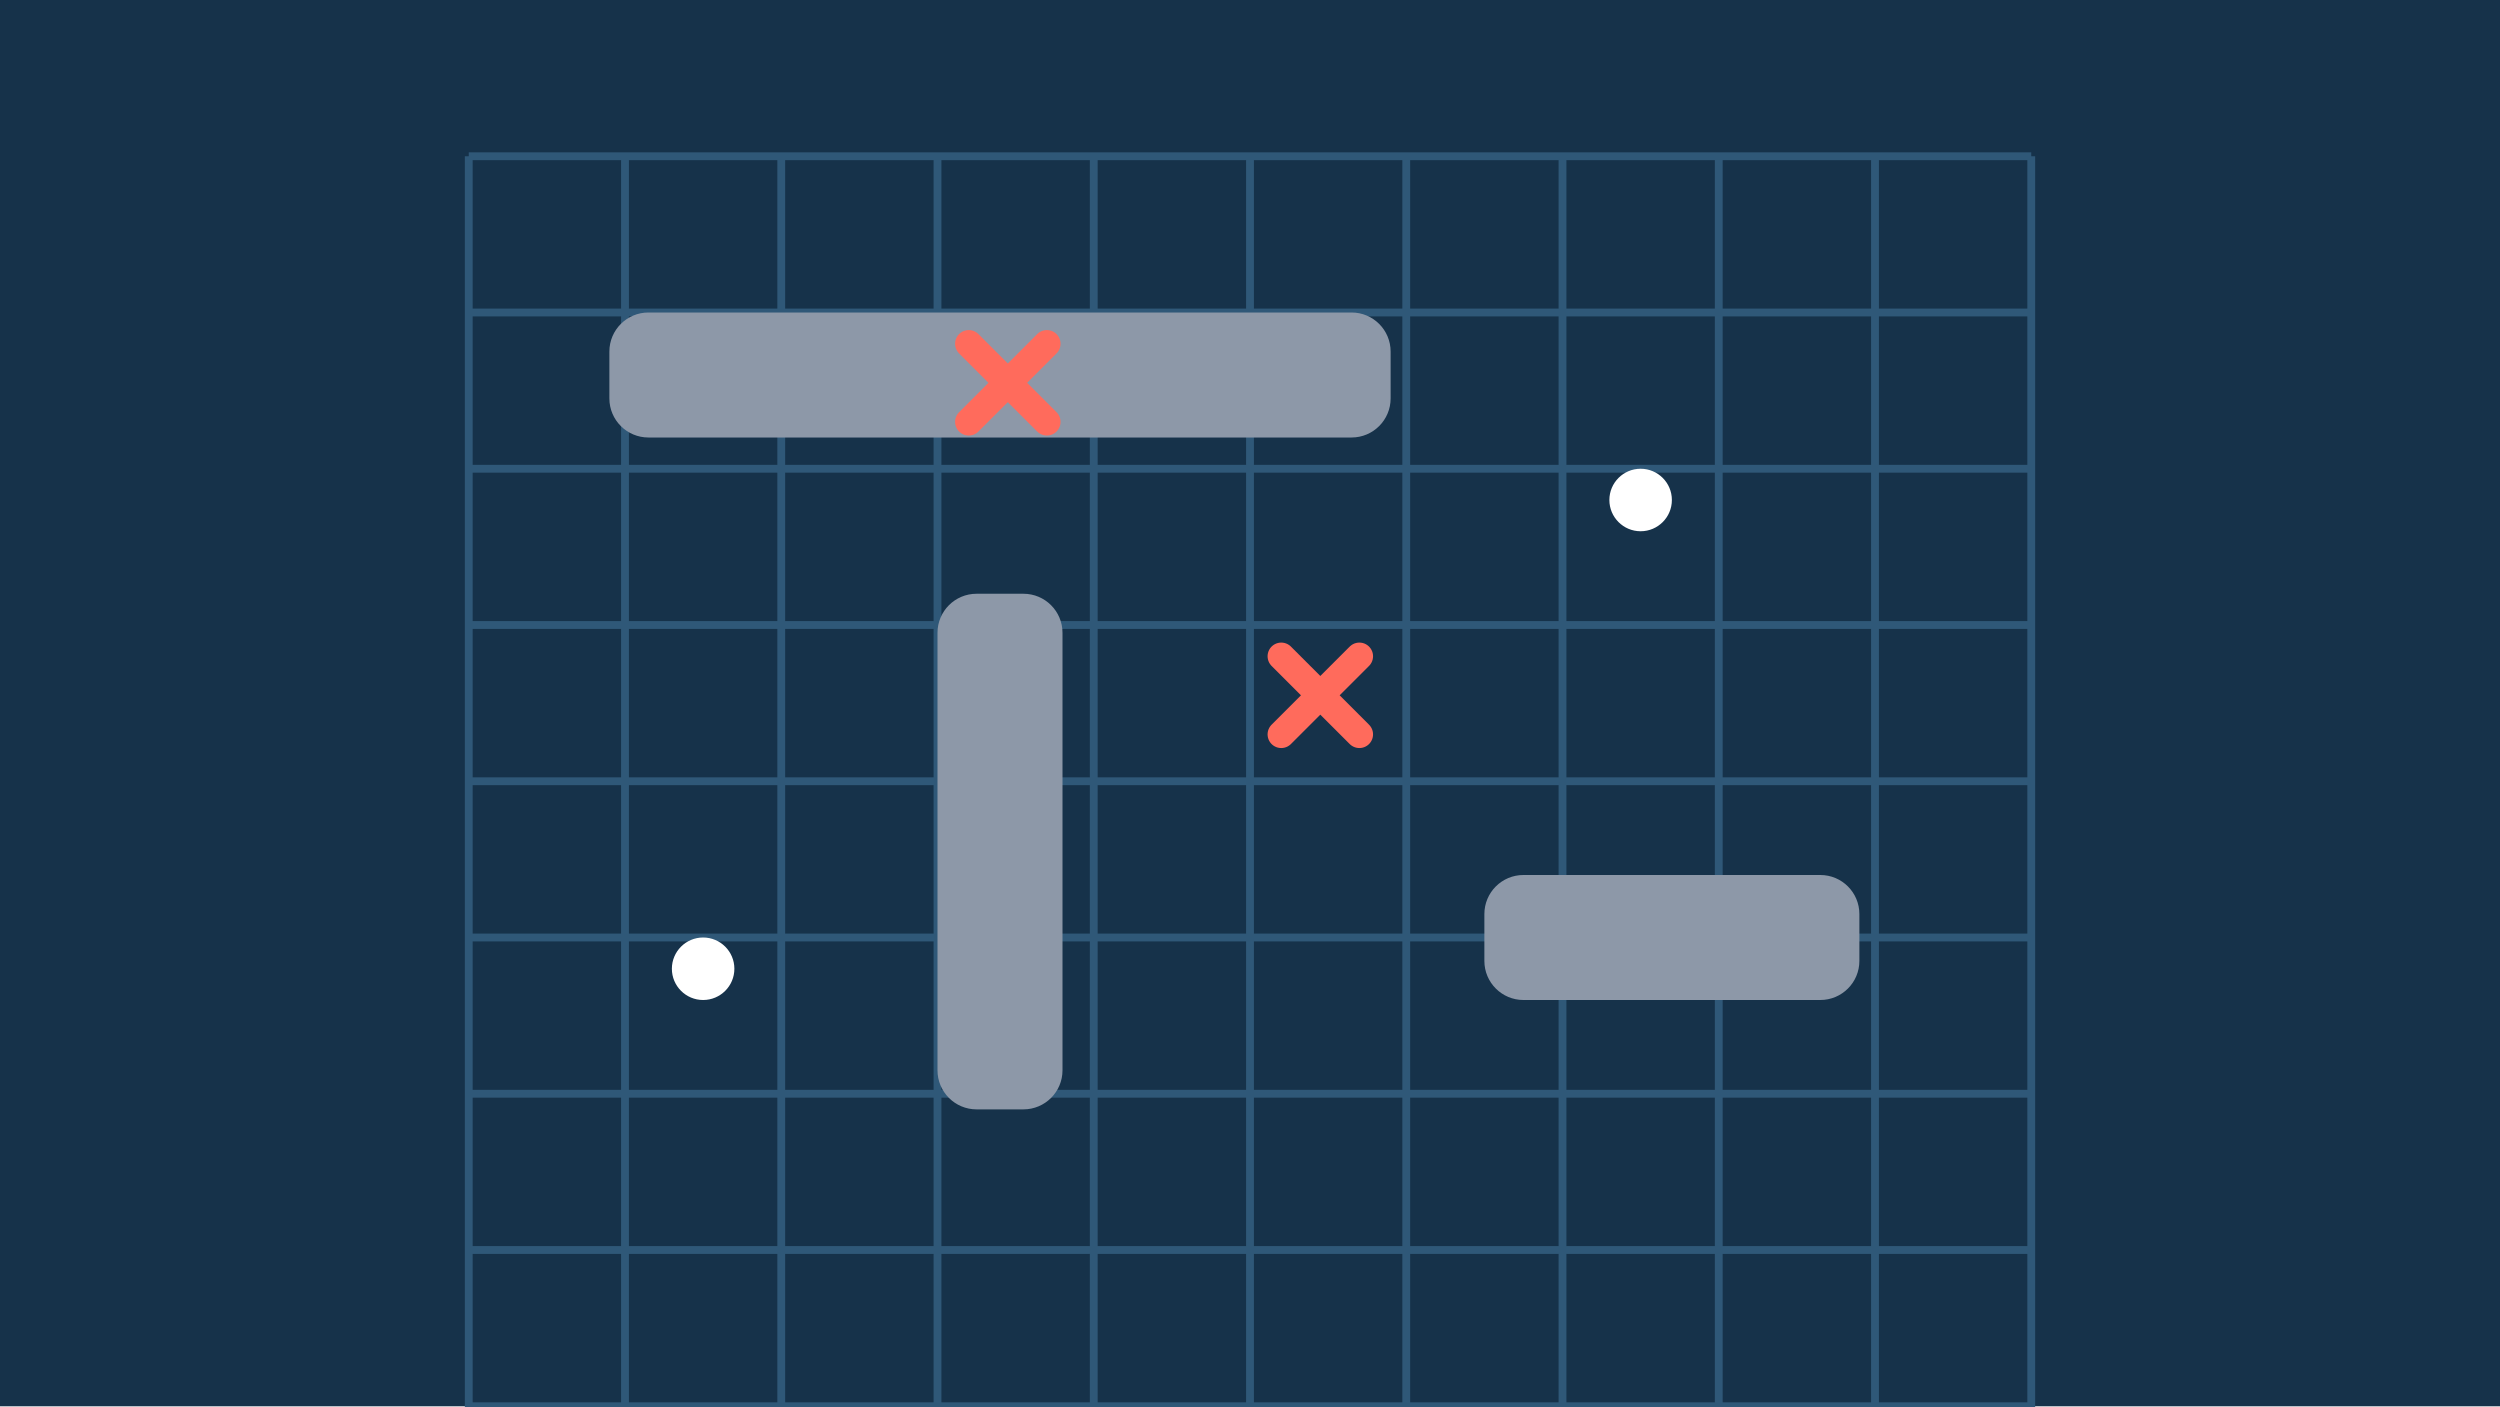
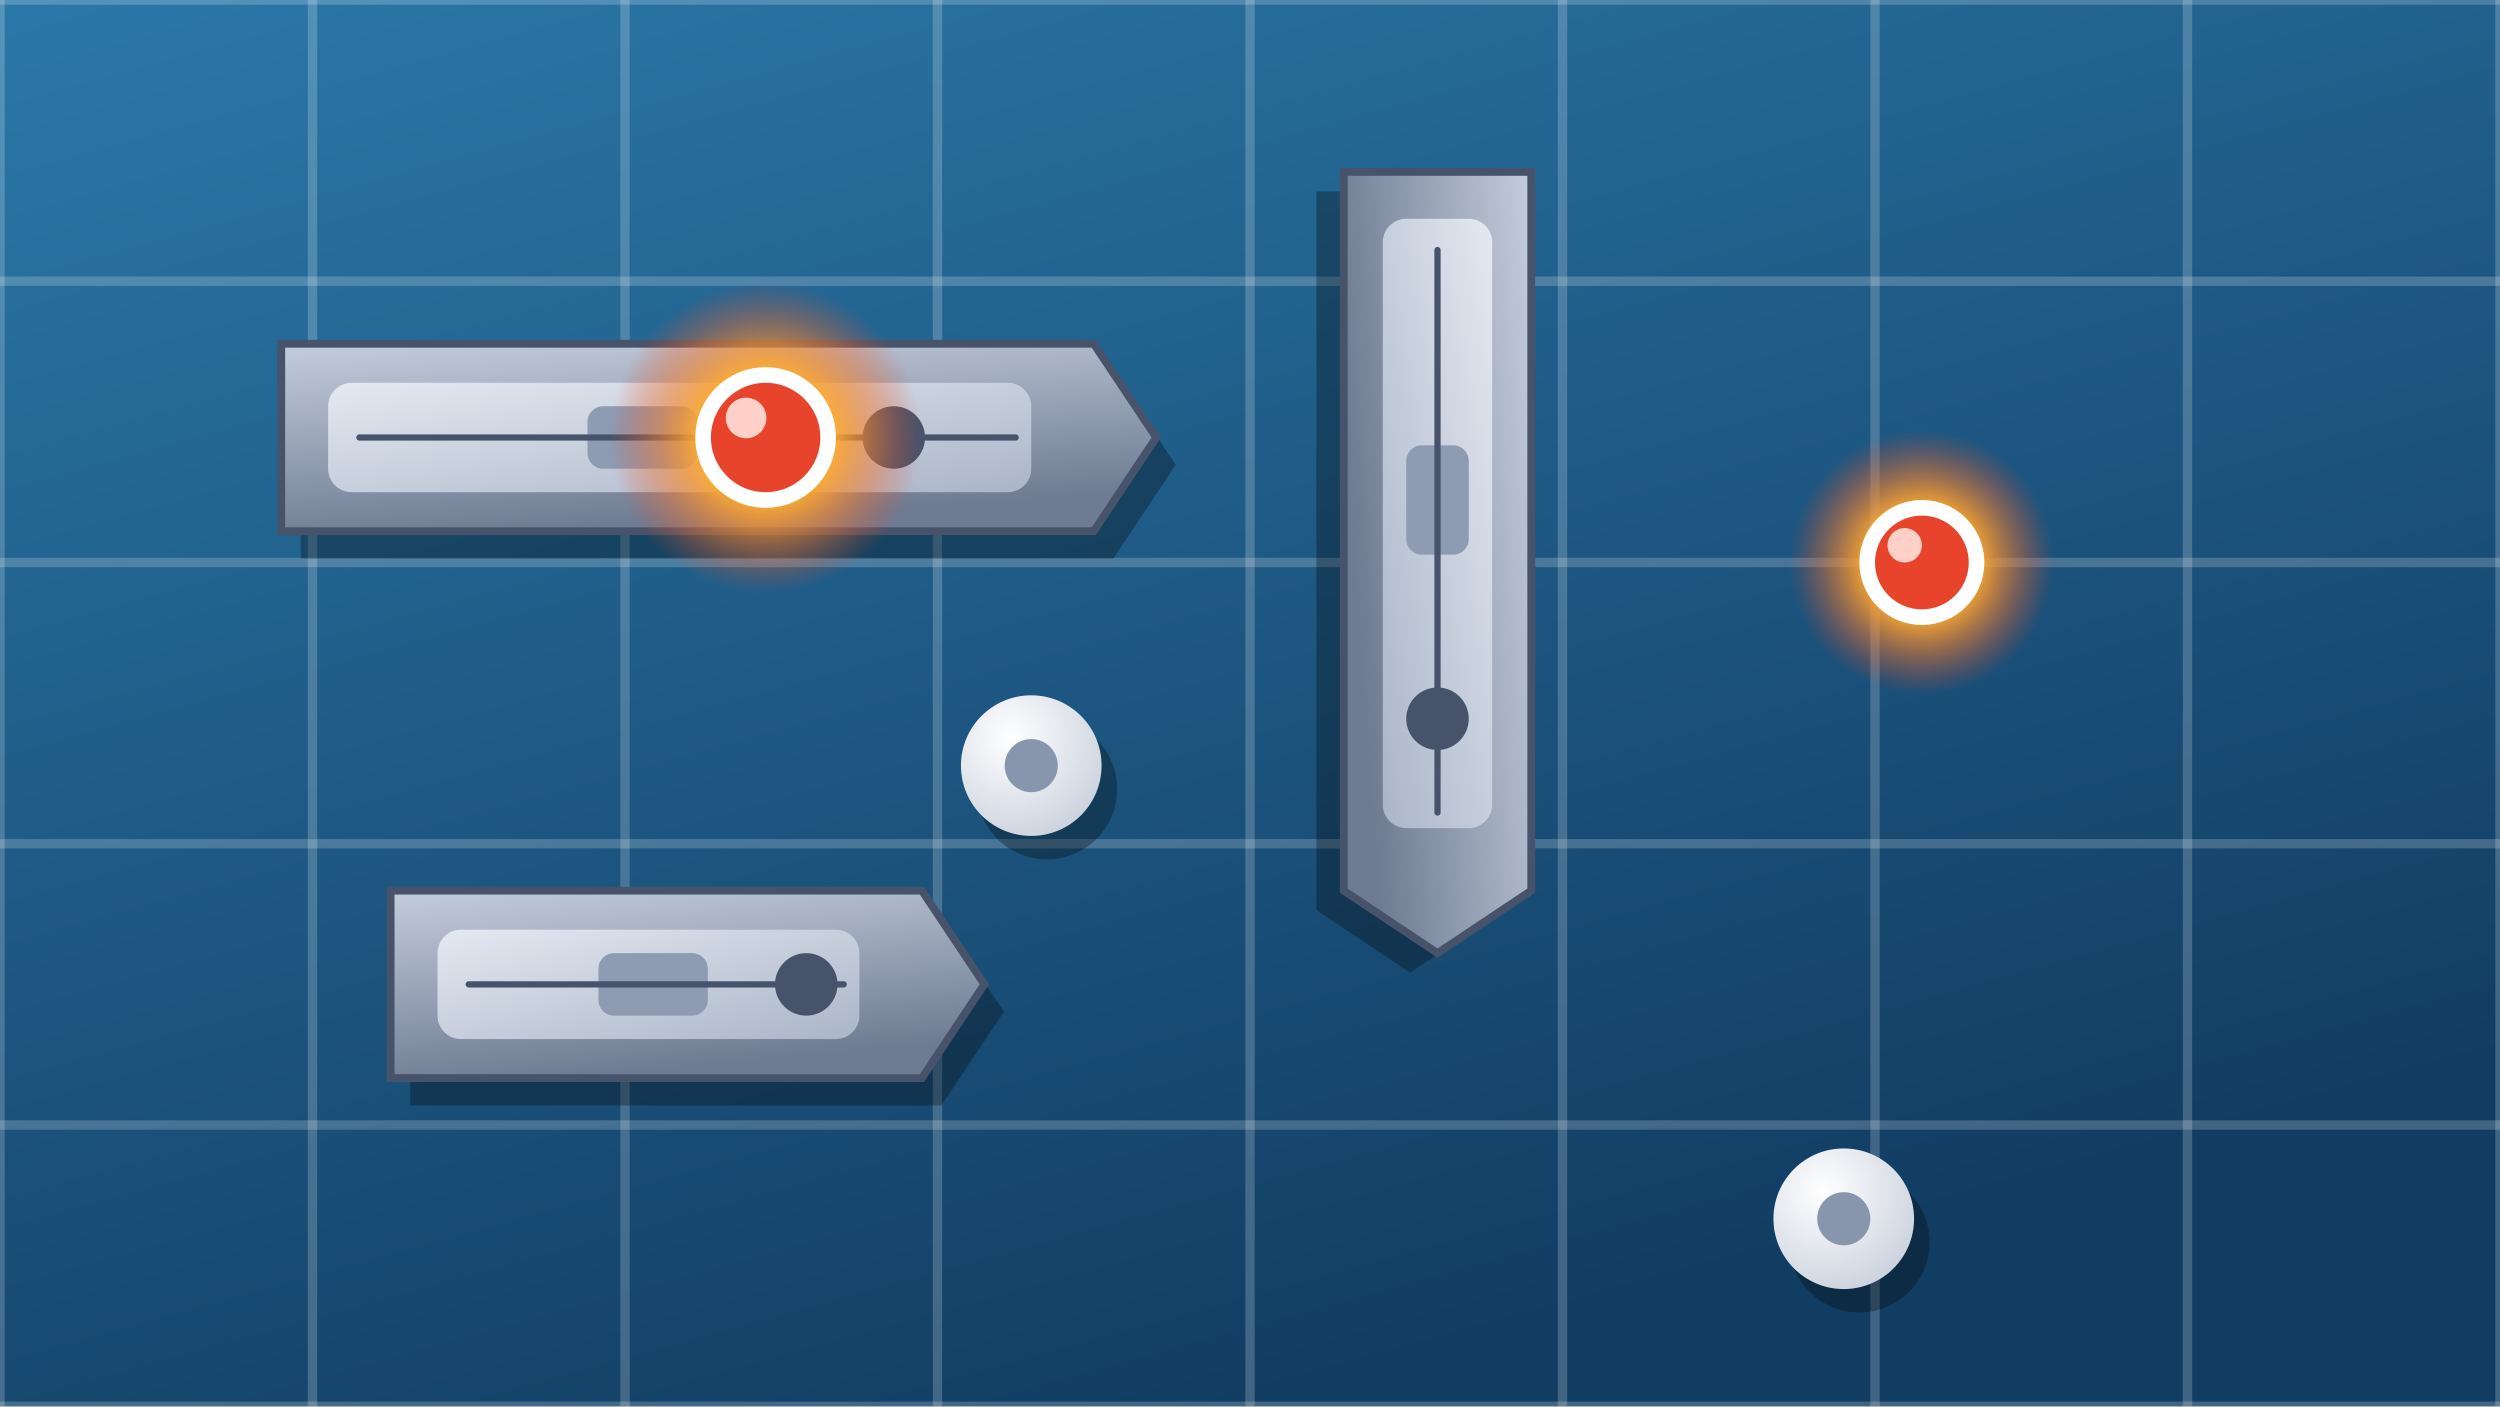
<svg xmlns="http://www.w3.org/2000/svg" width="320" height="180" viewBox="0 0 320 180">
-   <rect width="320" height="180" fill="#16324a" />
-   <path d="M60 20V220 M60 20H260" stroke="#2f5878" stroke-width="1" />
-   <path d="M80 20V220 M60 40H260" stroke="#2f5878" stroke-width="1" />
-   <path d="M100 20V220 M60 60H260" stroke="#2f5878" stroke-width="1" />
-   <path d="M120 20V220 M60 80H260" stroke="#2f5878" stroke-width="1" />
-   <path d="M140 20V220 M60 100H260" stroke="#2f5878" stroke-width="1" />
-   <path d="M160 20V220 M60 120H260" stroke="#2f5878" stroke-width="1" />
-   <path d="M180 20V220 M60 140H260" stroke="#2f5878" stroke-width="1" />
-   <path d="M200 20V220 M60 160H260" stroke="#2f5878" stroke-width="1" />
-   <path d="M220 20V220 M60 180H260" stroke="#2f5878" stroke-width="1" />
-   <path d="M240 20V220 M60 200H260" stroke="#2f5878" stroke-width="1" />
-   <path d="M260 20V220 M60 220H260" stroke="#2f5878" stroke-width="1" />
-   <rect x="78" y="40" width="100" height="16" rx="5" fill="#8d98a8" />
-   <rect x="120" y="76" width="16" height="66" rx="5" fill="#8d98a8" />
-   <rect x="190" y="112" width="48" height="16" rx="5" fill="#8d98a8" />
-   <path d="M164 84l10 10m0-10l-10 10" stroke="#ff6b5c" stroke-width="3.5" stroke-linecap="round" />
-   <circle cx="210" cy="64" r="4" fill="#fff" />
-   <circle cx="90" cy="124" r="4" fill="#fff" />
-   <path d="M124 44l10 10m0-10l-10 10" stroke="#ff6b5c" stroke-width="3.5" stroke-linecap="round" />
+   <rect width="320" height="180" fill="#123d63" />
+   <defs>
+     <linearGradient id="fleet-sea" x1="0" y1="0" x2="0.5" y2="1">
+       <stop offset="0" stop-color="#2b78a8" />
+       <stop offset="1" stop-color="#123d63" />
+     </linearGradient>
+     <linearGradient id="fleet-hull" x1="0" y1="0" x2="0.3" y2="1">
+       <stop offset="0" stop-color="#c4cddc" />
+       <stop offset="1" stop-color="#6e7b92" />
+     </linearGradient>
+     <linearGradient id="fleet-deck" x1="0" y1="0" x2="1" y2="1">
+       <stop offset="0" stop-color="#e4e9f1" />
+       <stop offset="1" stop-color="#aab5c8" />
+     </linearGradient>
+     <radialGradient id="fleet-fire" cx="0.5" cy="0.5" r="0.5" fx="0.5" fy="0.5">
+       <stop offset="0" stop-color="#fff3b0" />
+       <stop offset="0.4" stop-color="#ffb02e" />
+       <stop offset="1" stop-color="#e8442b" stop-opacity="0" />
+     </radialGradient>
+     <radialGradient id="fleet-peg" cx="0.35" cy="0.3" r="0.8" fx="0.35" fy="0.3">
+       <stop offset="0" stop-color="#fff" />
+       <stop offset="1" stop-color="#c9d0dc" />
+     </radialGradient>
+   </defs>
+   <rect x="0" y="0" width="320" height="180" fill="url(#fleet-sea)" />
+   <g stroke="#fff" stroke-opacity="0.2" stroke-width="1.2">
+     <path d="M0 0V180" />
+     <path d="M40 0V180" />
+     <path d="M80 0V180" />
+     <path d="M120 0V180" />
+     <path d="M160 0V180" />
+     <path d="M200 0V180" />
+     <path d="M240 0V180" />
+     <path d="M280 0V180" />
+     <path d="M320 0V180" />
+     <path d="M0 0H320" />
+     <path d="M0 36H320" />
+     <path d="M0 72H320" />
+     <path d="M0 108H320" />
+     <path d="M0 144H320" />
+     <path d="M0 180H320" />
+   </g>
+   <g transform="translate(36 44)">
+     <path d="M2.5 3.5H106.5L114.5 15.5L106.5 27.5H2.5Z" fill="rgba(0,0,0,0.3)" />
+     <path d="M0 0H104L112 12L104 24H0Z" fill="url(#fleet-hull)" stroke="#46536b" stroke-width="1" />
+     <rect x="6" y="5" width="90" height="14" rx="3" fill="url(#fleet-deck)" />
+     <rect x="39.2" y="8" width="14" height="8" rx="2" fill="#8d9bb3" />
+     <circle cx="78.4" cy="12" r="4" fill="#46536b" />
+     <path d="M10 12L94 12" stroke="#46536b" stroke-width="0.8" stroke-linecap="round" fill="none" />
+   </g>
+   <g transform="translate(196 22) rotate(90)">
+     <path d="M2.5 3.5H94.5L102.5 15.5L94.5 27.5H2.5Z" fill="rgba(0,0,0,0.3)" />
+     <path d="M0 0H92L100 12L92 24H0Z" fill="url(#fleet-hull)" stroke="#46536b" stroke-width="1" />
+     <rect x="6" y="5" width="78" height="14" rx="3" fill="url(#fleet-deck)" />
+     <rect x="35" y="8" width="14" height="8" rx="2" fill="#8d9bb3" />
+     <circle cx="70" cy="12" r="4" fill="#46536b" />
+     <path d="M10 12L82 12" stroke="#46536b" stroke-width="0.8" stroke-linecap="round" fill="none" />
+   </g>
+   <g transform="translate(50 114)">
+     <path d="M2.5 3.5H70.5L78.5 15.5L70.5 27.5H2.5Z" fill="rgba(0,0,0,0.3)" />
+     <path d="M0 0H68L76 12L68 24H0Z" fill="url(#fleet-hull)" stroke="#46536b" stroke-width="1" />
+     <rect x="6" y="5" width="54" height="14" rx="3" fill="url(#fleet-deck)" />
+     <rect x="26.6" y="8" width="14" height="8" rx="2" fill="#8d9bb3" />
+     <circle cx="53.2" cy="12" r="4" fill="#46536b" />
+     <path d="M10 12L58 12" stroke="#46536b" stroke-width="0.8" stroke-linecap="round" fill="none" />
+   </g>
+   <circle cx="132" cy="98" r="9" fill="rgba(0,0,0,0.3)" transform="translate(2 3)" />
+   <circle cx="132" cy="98" r="9" fill="url(#fleet-peg)" />
+   <circle cx="132" cy="98" r="3.4" fill="#8896ad" />
+   <circle cx="236" cy="156" r="9" fill="rgba(0,0,0,0.3)" transform="translate(2 3)" />
+   <circle cx="236" cy="156" r="9" fill="url(#fleet-peg)" />
+   <circle cx="236" cy="156" r="3.4" fill="#8896ad" />
+   <circle cx="98" cy="56" r="20" fill="url(#fleet-fire)" />
+   <circle cx="98" cy="56" r="8" fill="#e8442b" stroke="#fff" stroke-width="2" />
+   <circle cx="95.5" cy="53.5" r="2.6" fill="#ffd0c8" />
+   <circle cx="246" cy="72" r="17" fill="url(#fleet-fire)" />
+   <circle cx="246" cy="72" r="7" fill="#e8442b" stroke="#fff" stroke-width="2" />
+   <circle cx="243.8" cy="69.8" r="2.2" fill="#ffd0c8" />
</svg>
